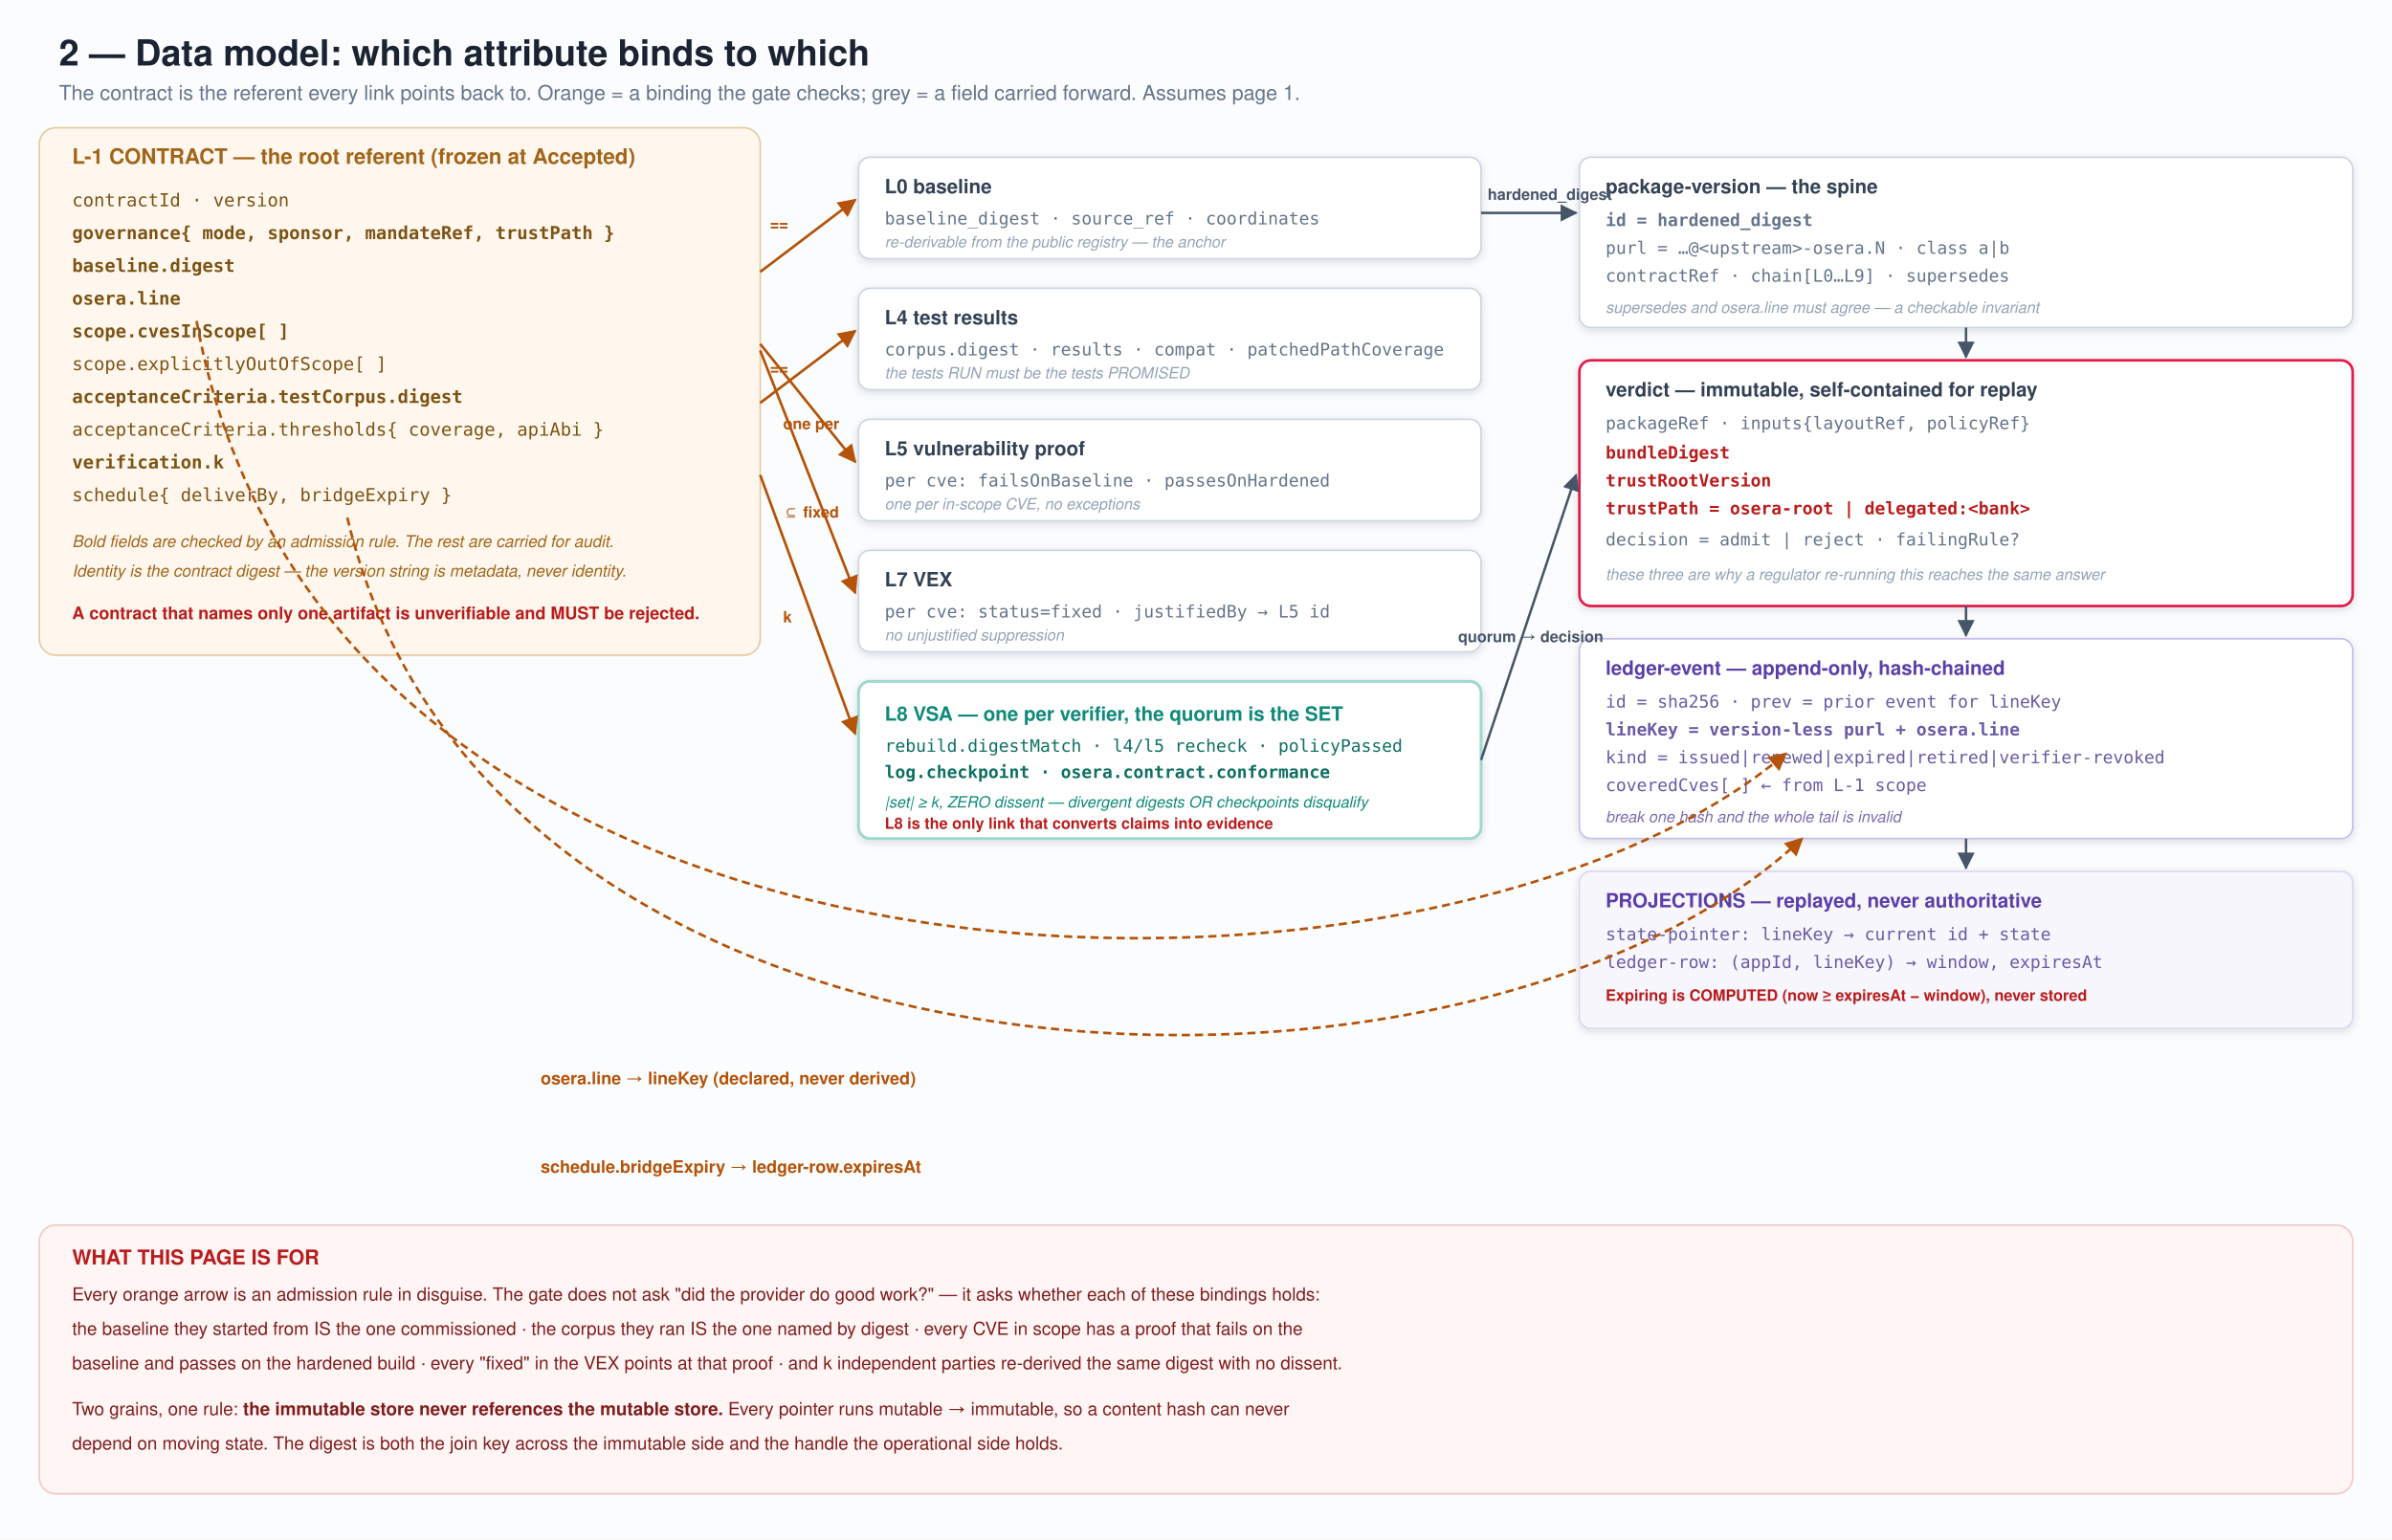
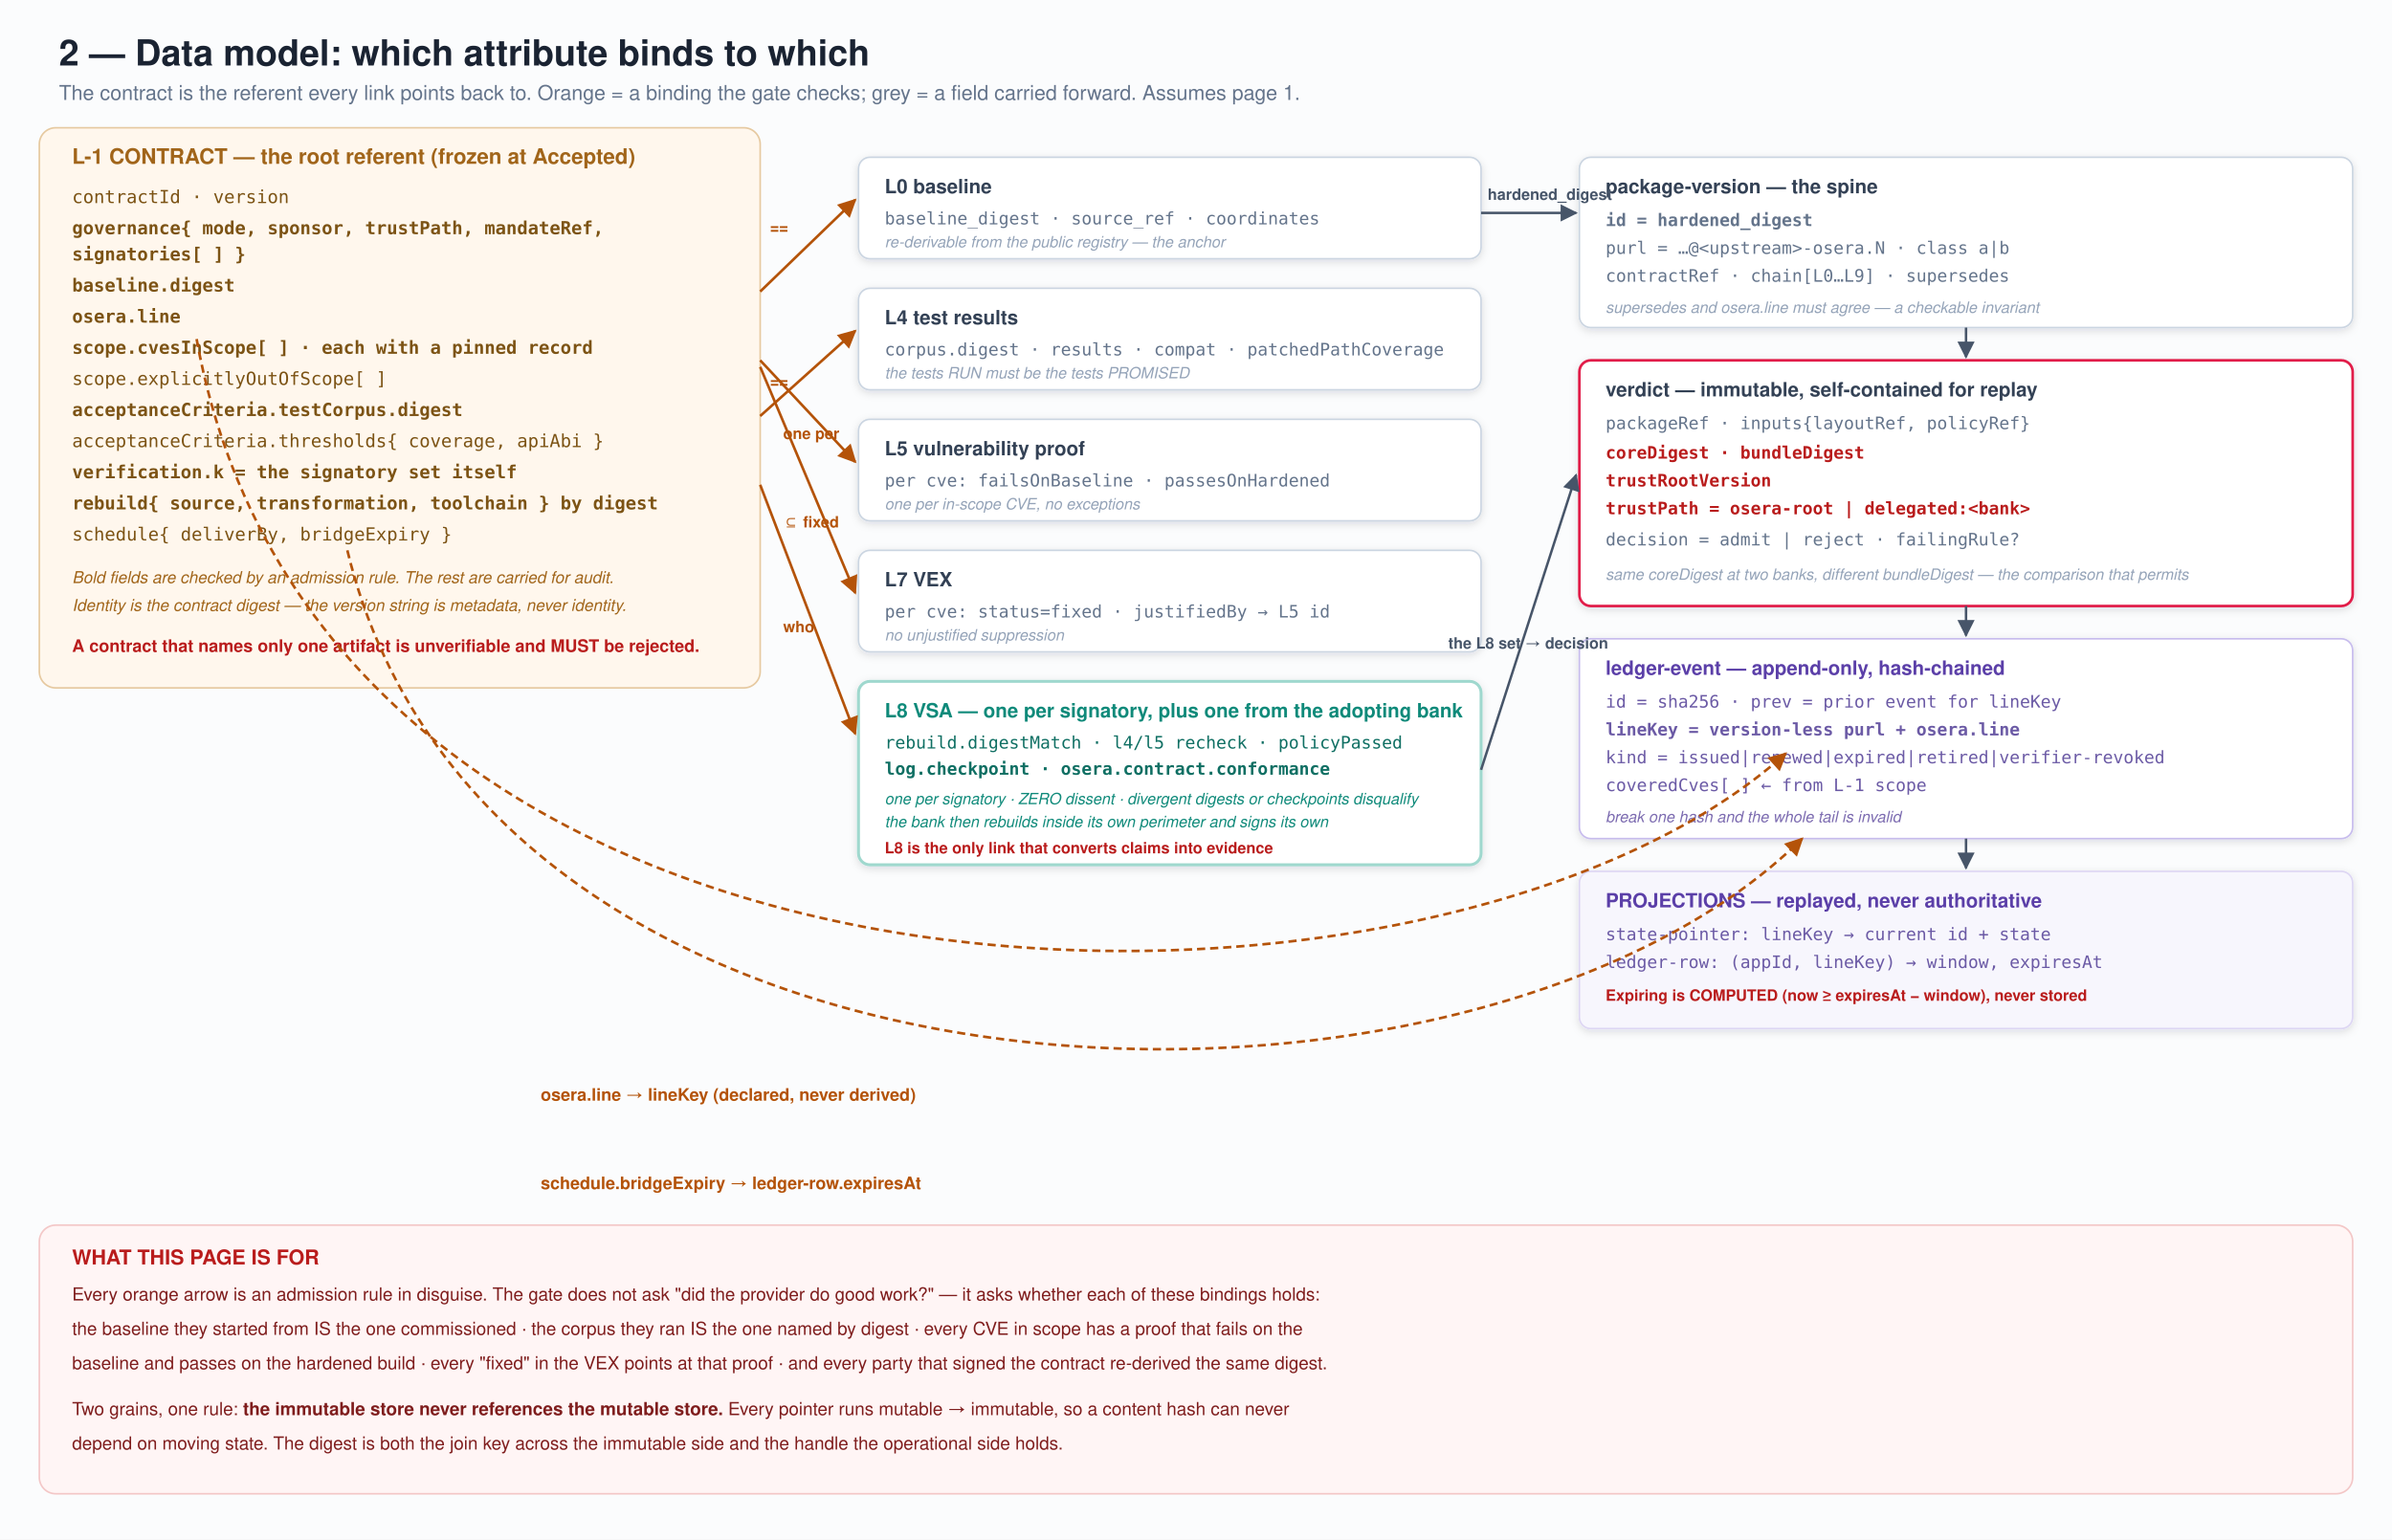
<svg xmlns="http://www.w3.org/2000/svg" viewBox="0 0 1460 940" font-family="Helvetica, Arial, sans-serif">
  <defs>
    <marker id="a" viewBox="0 0 10 10" refX="9" refY="5" markerWidth="7" markerHeight="7" orient="auto-start-reverse">
      <path d="M0,0 L10,5 L0,10 z" fill="#b45309" />
    </marker>
    <marker id="b" viewBox="0 0 10 10" refX="9" refY="5" markerWidth="7" markerHeight="7" orient="auto-start-reverse">
      <path d="M0,0 L10,5 L0,10 z" fill="#475569" />
    </marker>
    <filter id="s" x="-20%" y="-20%" width="140%" height="140%">
      <feDropShadow dx="0" dy="1.5" stdDeviation="2.5" flood-color="#1a2332" flood-opacity="0.13" />
    </filter>
  </defs>
  <rect width="1460" height="940" fill="#fbfcfd" />
  <text x="36" y="40" font-size="22" font-weight="700" fill="#1a2332">2 — Data model: which attribute binds to which</text>
  <text x="36" y="61" font-size="12.5" fill="#64748b">The contract is the referent every link points back to. Orange = a binding the gate checks; grey = a field carried forward. Assumes page 1.</text>
-   <rect x="24" y="78" width="440" height="322" rx="10" fill="#fff7ed" stroke="#e6c9a0" />
+   <rect x="24" y="78" width="440" height="342" rx="10" fill="#fff7ed" stroke="#e6c9a0" />
  <text x="44" y="100" font-size="13" font-weight="700" fill="#a1651a">L-1 CONTRACT — the root referent (frozen at Accepted)</text>
-   <text x="44" y="126" font-size="11" font-family="monospace" fill="#7c5314">contractId · version</text>
-   <text x="44" y="146" font-size="11" font-family="monospace" font-weight="700" fill="#7c5314">governance{ mode, sponsor, mandateRef, trustPath }</text>
-   <text x="44" y="166" font-size="11" font-family="monospace" font-weight="700" fill="#7c5314">baseline.digest</text>
-   <text x="44" y="186" font-size="11" font-family="monospace" font-weight="700" fill="#7c5314">osera.line</text>
-   <text x="44" y="206" font-size="11" font-family="monospace" font-weight="700" fill="#7c5314">scope.cvesInScope[ ]</text>
-   <text x="44" y="226" font-size="11" font-family="monospace" fill="#7c5314">scope.explicitlyOutOfScope[ ]</text>
-   <text x="44" y="246" font-size="11" font-family="monospace" font-weight="700" fill="#7c5314">acceptanceCriteria.testCorpus.digest</text>
-   <text x="44" y="266" font-size="11" font-family="monospace" fill="#7c5314">acceptanceCriteria.thresholds{ coverage, apiAbi }</text>
-   <text x="44" y="286" font-size="11" font-family="monospace" font-weight="700" fill="#7c5314">verification.k</text>
-   <text x="44" y="306" font-size="11" font-family="monospace" fill="#7c5314">schedule{ deliverBy, bridgeExpiry }</text>
-   <text x="44" y="334" font-size="10" font-style="italic" fill="#a1651a">Bold fields are checked by an admission rule. The rest are carried for audit.</text>
-   <text x="44" y="352" font-size="10" font-style="italic" fill="#a1651a">Identity is the contract digest — the version string is metadata, never identity.</text>
-   <text x="44" y="378" font-size="10.5" font-weight="700" fill="#b91c1c">A contract that names only one artifact is unverifiable and MUST be rejected.</text>
+   <text x="44" y="124" font-size="11" font-family="monospace" fill="#7c5314">contractId · version</text>
+   <text x="44" y="143" font-size="11" font-family="monospace" font-weight="700" fill="#7c5314">governance{ mode, sponsor, trustPath, mandateRef,</text>
+   <text x="44" y="159" font-size="11" font-family="monospace" font-weight="700" fill="#7c5314">            signatories[ ] }</text>
+   <text x="44" y="178" font-size="11" font-family="monospace" font-weight="700" fill="#7c5314">baseline.digest</text>
+   <text x="44" y="197" font-size="11" font-family="monospace" font-weight="700" fill="#7c5314">osera.line</text>
+   <text x="44" y="216" font-size="11" font-family="monospace" font-weight="700" fill="#7c5314">scope.cvesInScope[ ] · each with a pinned record</text>
+   <text x="44" y="235" font-size="11" font-family="monospace" fill="#7c5314">scope.explicitlyOutOfScope[ ]</text>
+   <text x="44" y="254" font-size="11" font-family="monospace" font-weight="700" fill="#7c5314">acceptanceCriteria.testCorpus.digest</text>
+   <text x="44" y="273" font-size="11" font-family="monospace" fill="#7c5314">acceptanceCriteria.thresholds{ coverage, apiAbi }</text>
+   <text x="44" y="292" font-size="11" font-family="monospace" font-weight="700" fill="#7c5314">verification.k = the signatory set itself</text>
+   <text x="44" y="311" font-size="11" font-family="monospace" font-weight="700" fill="#7c5314">rebuild{ source, transformation, toolchain } by digest</text>
+   <text x="44" y="330" font-size="11" font-family="monospace" fill="#7c5314">schedule{ deliverBy, bridgeExpiry }</text>
+   <text x="44" y="356" font-size="10" font-style="italic" fill="#a1651a">Bold fields are checked by an admission rule. The rest are carried for audit.</text>
+   <text x="44" y="373" font-size="10" font-style="italic" fill="#a1651a">Identity is the contract digest — the version string is metadata, never identity.</text>
+   <text x="44" y="398" font-size="10.5" font-weight="700" fill="#b91c1c">A contract that names only one artifact is unverifiable and MUST be rejected.</text>
  <g filter="url(#s)">
    <rect x="524" y="96" width="380" height="62" rx="7" fill="#fff" stroke="#cbd5e1" />
    <rect x="524" y="176" width="380" height="62" rx="7" fill="#fff" stroke="#cbd5e1" />
    <rect x="524" y="256" width="380" height="62" rx="7" fill="#fff" stroke="#cbd5e1" />
    <rect x="524" y="336" width="380" height="62" rx="7" fill="#fff" stroke="#cbd5e1" />
-     <rect x="524" y="416" width="380" height="96" rx="7" fill="#fff" stroke="#9fd8ce" stroke-width="1.8" />
+     <rect x="524" y="416" width="380" height="112" rx="7" fill="#fff" stroke="#9fd8ce" stroke-width="1.8" />
  </g>
  <text x="540" y="118" font-size="12" font-weight="700" fill="#334155">L0 baseline</text>
  <text x="540" y="137" font-size="10.5" font-family="monospace" fill="#64748b">baseline_digest · source_ref · coordinates</text>
  <text x="540" y="151" font-size="9.5" font-style="italic" fill="#94a3b8">re-derivable from the public registry — the anchor</text>
  <text x="540" y="198" font-size="12" font-weight="700" fill="#334155">L4 test results</text>
  <text x="540" y="217" font-size="10.5" font-family="monospace" fill="#64748b">corpus.digest · results · compat · patchedPathCoverage</text>
  <text x="540" y="231" font-size="9.5" font-style="italic" fill="#94a3b8">the tests RUN must be the tests PROMISED</text>
  <text x="540" y="278" font-size="12" font-weight="700" fill="#334155">L5 vulnerability proof</text>
  <text x="540" y="297" font-size="10.5" font-family="monospace" fill="#64748b">per cve: failsOnBaseline · passesOnHardened</text>
  <text x="540" y="311" font-size="9.5" font-style="italic" fill="#94a3b8">one per in-scope CVE, no exceptions</text>
  <text x="540" y="358" font-size="12" font-weight="700" fill="#334155">L7 VEX</text>
  <text x="540" y="377" font-size="10.5" font-family="monospace" fill="#64748b">per cve: status=fixed · justifiedBy → L5 id</text>
  <text x="540" y="391" font-size="9.5" font-style="italic" fill="#94a3b8">no unjustified suppression</text>
-   <text x="540" y="440" font-size="12" font-weight="700" fill="#0f8a7a">L8 VSA — one per verifier, the quorum is the SET</text>
-   <text x="540" y="459" font-size="10.5" font-family="monospace" fill="#0f6f63">rebuild.digestMatch · l4/l5 recheck · policyPassed</text>
-   <text x="540" y="475" font-size="10.5" font-family="monospace" font-weight="700" fill="#0f6f63">log.checkpoint · osera.contract.conformance</text>
-   <text x="540" y="493" font-size="9.5" font-style="italic" fill="#0f8a7a">|set| ≥ k, ZERO dissent — divergent digests OR checkpoints disqualify</text>
-   <text x="540" y="506" font-size="9.5" font-weight="700" fill="#b91c1c">L8 is the only link that converts claims into evidence</text>
+   <text x="540" y="438" font-size="12" font-weight="700" fill="#0f8a7a">L8 VSA — one per signatory, plus one from the adopting bank</text>
+   <text x="540" y="457" font-size="10.5" font-family="monospace" fill="#0f6f63">rebuild.digestMatch · l4/l5 recheck · policyPassed</text>
+   <text x="540" y="473" font-size="10.5" font-family="monospace" font-weight="700" fill="#0f6f63">log.checkpoint · osera.contract.conformance</text>
+   <text x="540" y="491" font-size="9.5" font-style="italic" fill="#0f8a7a">one per signatory · ZERO dissent · divergent digests or checkpoints disqualify</text>
+   <text x="540" y="505" font-size="9.5" font-style="italic" fill="#0f8a7a">the bank then rebuilds inside its own perimeter and signs its own</text>
+   <text x="540" y="521" font-size="9.5" font-weight="700" fill="#b91c1c">L8 is the only link that converts claims into evidence</text>
  <g stroke="#b45309" stroke-width="1.6" fill="none" marker-end="url(#a)">
-     <line x1="464" y1="166" x2="522" y2="122" />
-     <line x1="464" y1="246" x2="522" y2="202" />
-     <line x1="464" y1="210" x2="522" y2="282" />
-     <line x1="464" y1="214" x2="522" y2="362" />
-     <line x1="464" y1="290" x2="522" y2="448" />
+     <line x1="464" y1="178" x2="522" y2="122" />
+     <line x1="464" y1="254" x2="522" y2="202" />
+     <line x1="464" y1="220" x2="522" y2="282" />
+     <line x1="464" y1="224" x2="522" y2="362" />
+     <line x1="464" y1="296" x2="522" y2="448" />
  </g>
-   <text x="470" y="140" font-size="9.5" font-weight="700" fill="#b45309">==</text>
-   <text x="470" y="228" font-size="9.5" font-weight="700" fill="#b45309">==</text>
-   <text x="478" y="262" font-size="9.5" font-weight="700" fill="#b45309">one per</text>
-   <text x="478" y="316" font-size="9.5" font-weight="700" fill="#b45309">⊆ fixed</text>
-   <text x="478" y="380" font-size="9.5" font-weight="700" fill="#b45309">k</text>
+   <text x="470" y="142" font-size="9.5" font-weight="700" fill="#b45309">==</text>
+   <text x="470" y="236" font-size="9.5" font-weight="700" fill="#b45309">==</text>
+   <text x="478" y="268" font-size="9.5" font-weight="700" fill="#b45309">one per</text>
+   <text x="478" y="322" font-size="9.5" font-weight="700" fill="#b45309">⊆ fixed</text>
+   <text x="478" y="386" font-size="9.5" font-weight="700" fill="#b45309">who</text>
  <g filter="url(#s)">
    <rect x="964" y="96" width="472" height="104" rx="7" fill="#fff" stroke="#cbd5e1" />
    <rect x="964" y="220" width="472" height="150" rx="7" fill="#fff" stroke="#e11d48" stroke-width="1.6" />
    <rect x="964" y="390" width="472" height="122" rx="7" fill="#fff" stroke="#c7bced" />
    <rect x="964" y="532" width="472" height="96" rx="7" fill="#f7f6fd" stroke="#ddd6f3" />
  </g>
  <text x="980" y="118" font-size="12" font-weight="700" fill="#334155">package-version — the spine</text>
  <text x="980" y="138" font-size="10.5" font-family="monospace" font-weight="700" fill="#64748b">id = hardened_digest</text>
  <text x="980" y="155" font-size="10.5" font-family="monospace" fill="#64748b">purl = …@&lt;upstream&gt;-osera.N · class a|b</text>
  <text x="980" y="172" font-size="10.5" font-family="monospace" fill="#64748b">contractRef · chain[L0…L9] · supersedes</text>
  <text x="980" y="191" font-size="9.5" font-style="italic" fill="#94a3b8">supersedes and osera.line must agree — a checkable invariant</text>
  <text x="980" y="242" font-size="12" font-weight="700" fill="#334155">verdict — immutable, self-contained for replay</text>
  <text x="980" y="262" font-size="10.5" font-family="monospace" fill="#64748b">packageRef · inputs{layoutRef, policyRef}</text>
-   <text x="980" y="280" font-size="10.5" font-family="monospace" font-weight="700" fill="#b91c1c">bundleDigest</text>
+   <text x="980" y="280" font-size="10.5" font-family="monospace" font-weight="700" fill="#b91c1c">coreDigest · bundleDigest</text>
  <text x="980" y="297" font-size="10.5" font-family="monospace" font-weight="700" fill="#b91c1c">trustRootVersion</text>
  <text x="980" y="314" font-size="10.5" font-family="monospace" font-weight="700" fill="#b91c1c">trustPath = osera-root | delegated:&lt;bank&gt;</text>
  <text x="980" y="333" font-size="10.5" font-family="monospace" fill="#64748b">decision = admit | reject · failingRule?</text>
-   <text x="980" y="354" font-size="9.5" font-style="italic" fill="#94a3b8">these three are why a regulator re-running this reaches the same answer</text>
+   <text x="980" y="354" font-size="9.5" font-style="italic" fill="#94a3b8">same coreDigest at two banks, different bundleDigest — the comparison that permits</text>
  <text x="980" y="412" font-size="12" font-weight="700" fill="#5b3fa8">ledger-event — append-only, hash-chained</text>
  <text x="980" y="432" font-size="10.5" font-family="monospace" fill="#6b5aa5">id = sha256 · prev = prior event for lineKey</text>
  <text x="980" y="449" font-size="10.5" font-family="monospace" font-weight="700" fill="#6b5aa5">lineKey = version-less purl + osera.line</text>
  <text x="980" y="466" font-size="10.5" font-family="monospace" fill="#6b5aa5">kind = issued|renewed|expired|retired|verifier-revoked</text>
  <text x="980" y="483" font-size="10.5" font-family="monospace" fill="#6b5aa5">coveredCves[ ] ← from L-1 scope</text>
  <text x="980" y="502" font-size="9.5" font-style="italic" fill="#7c6bb0">break one hash and the whole tail is invalid</text>
  <text x="980" y="554" font-size="12" font-weight="700" fill="#5b3fa8">PROJECTIONS — replayed, never authoritative</text>
  <text x="980" y="574" font-size="10.5" font-family="monospace" fill="#6b5aa5">state-pointer: lineKey → current id + state</text>
  <text x="980" y="591" font-size="10.5" font-family="monospace" fill="#6b5aa5">ledger-row: (appId, lineKey) → window, expiresAt</text>
  <text x="980" y="611" font-size="9.5" font-weight="700" fill="#b91c1c">Expiring is COMPUTED (now ≥ expiresAt − window), never stored</text>
  <g stroke="#475569" stroke-width="1.5" fill="none" marker-end="url(#b)">
    <line x1="904" y1="130" x2="962" y2="130" />
-     <line x1="904" y1="464" x2="962" y2="290" />
+     <line x1="904" y1="470" x2="962" y2="290" />
    <line x1="1200" y1="200" x2="1200" y2="218" />
    <line x1="1200" y1="370" x2="1200" y2="388" />
    <line x1="1200" y1="512" x2="1200" y2="530" />
  </g>
  <text x="908" y="122" font-size="9.5" font-weight="700" fill="#475569">hardened_digest</text>
-   <text x="890" y="392" font-size="9.5" font-weight="700" fill="#475569">quorum → decision</text>
+   <text x="884" y="396" font-size="9.5" font-weight="700" fill="#475569">the L8 set → decision</text>
  <g stroke="#b45309" stroke-width="1.6" fill="none" marker-end="url(#a)" stroke-dasharray="5 3">
-     <path d="M212 316 C 300 690, 900 700, 1100 512" />
-     <path d="M120 196 C 200 640, 880 640, 1090 460" />
+     <path d="M212 336 C 300 700, 900 710, 1100 512" />
+     <path d="M120 207 C 200 650, 880 650, 1090 460" />
  </g>
-   <text x="330" y="716" font-size="10.5" font-weight="700" fill="#b45309">schedule.bridgeExpiry → ledger-row.expiresAt</text>
-   <text x="330" y="662" font-size="10.5" font-weight="700" fill="#b45309">osera.line → lineKey (declared, never derived)</text>
+   <text x="330" y="726" font-size="10.5" font-weight="700" fill="#b45309">schedule.bridgeExpiry → ledger-row.expiresAt</text>
+   <text x="330" y="672" font-size="10.5" font-weight="700" fill="#b45309">osera.line → lineKey (declared, never derived)</text>
  <rect x="24" y="748" width="1412" height="164" rx="10" fill="#fff5f5" stroke="#f3c7c7" />
  <text x="44" y="772" font-size="12.5" font-weight="700" fill="#b91c1c">WHAT THIS PAGE IS FOR</text>
  <text x="44" y="794" font-size="11" fill="#7f1d1d">Every orange arrow is an admission rule in disguise. The gate does not ask "did the provider do good work?" — it asks whether each of these bindings holds:</text>
  <text x="44" y="815" font-size="11" fill="#7f1d1d">the baseline they started from IS the one commissioned · the corpus they ran IS the one named by digest · every CVE in scope has a proof that fails on the</text>
-   <text x="44" y="836" font-size="11" fill="#7f1d1d">baseline and passes on the hardened build · every "fixed" in the VEX points at that proof · and k independent parties re-derived the same digest with no dissent.</text>
+   <text x="44" y="836" font-size="11" fill="#7f1d1d">baseline and passes on the hardened build · every "fixed" in the VEX points at that proof · and every party that signed the contract re-derived the same digest.</text>
  <text x="44" y="864" font-size="11" fill="#7f1d1d">Two grains, one rule: <tspan font-weight="700">the immutable store never references the mutable store.</tspan> Every pointer runs mutable → immutable, so a content hash can never</text>
  <text x="44" y="885" font-size="11" fill="#7f1d1d">depend on moving state. The digest is both the join key across the immutable side and the handle the operational side holds.</text>
</svg>
